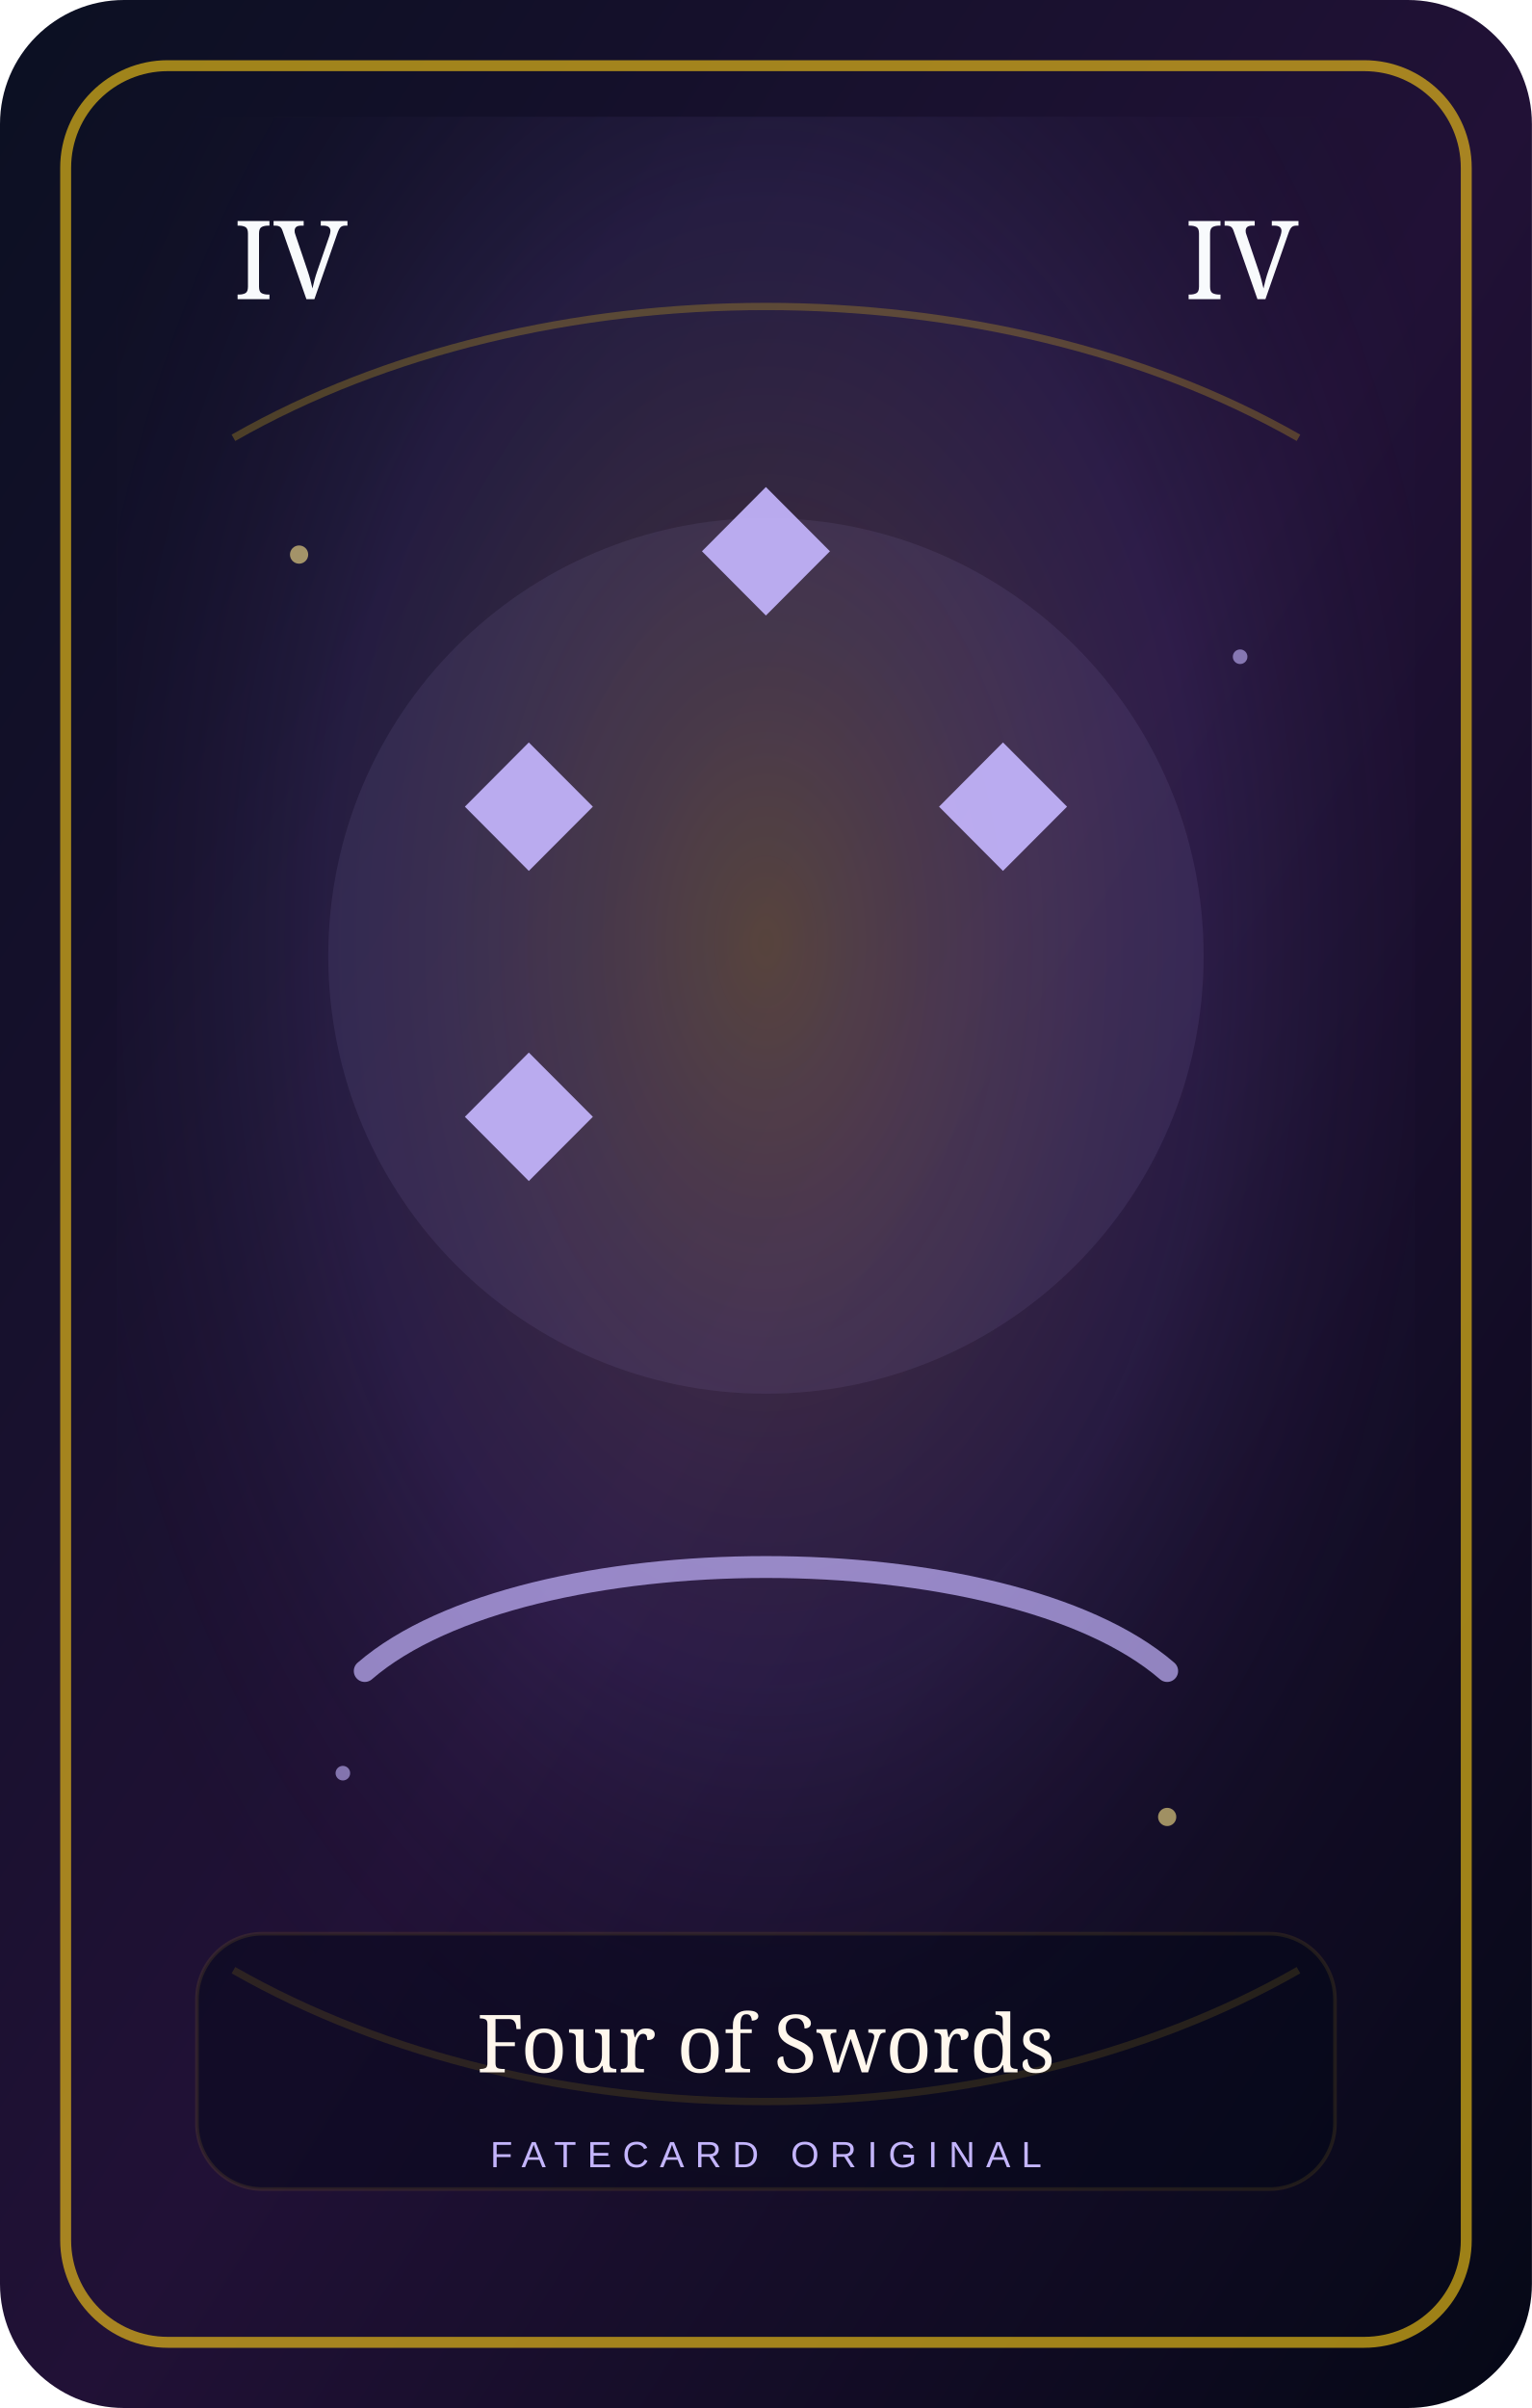
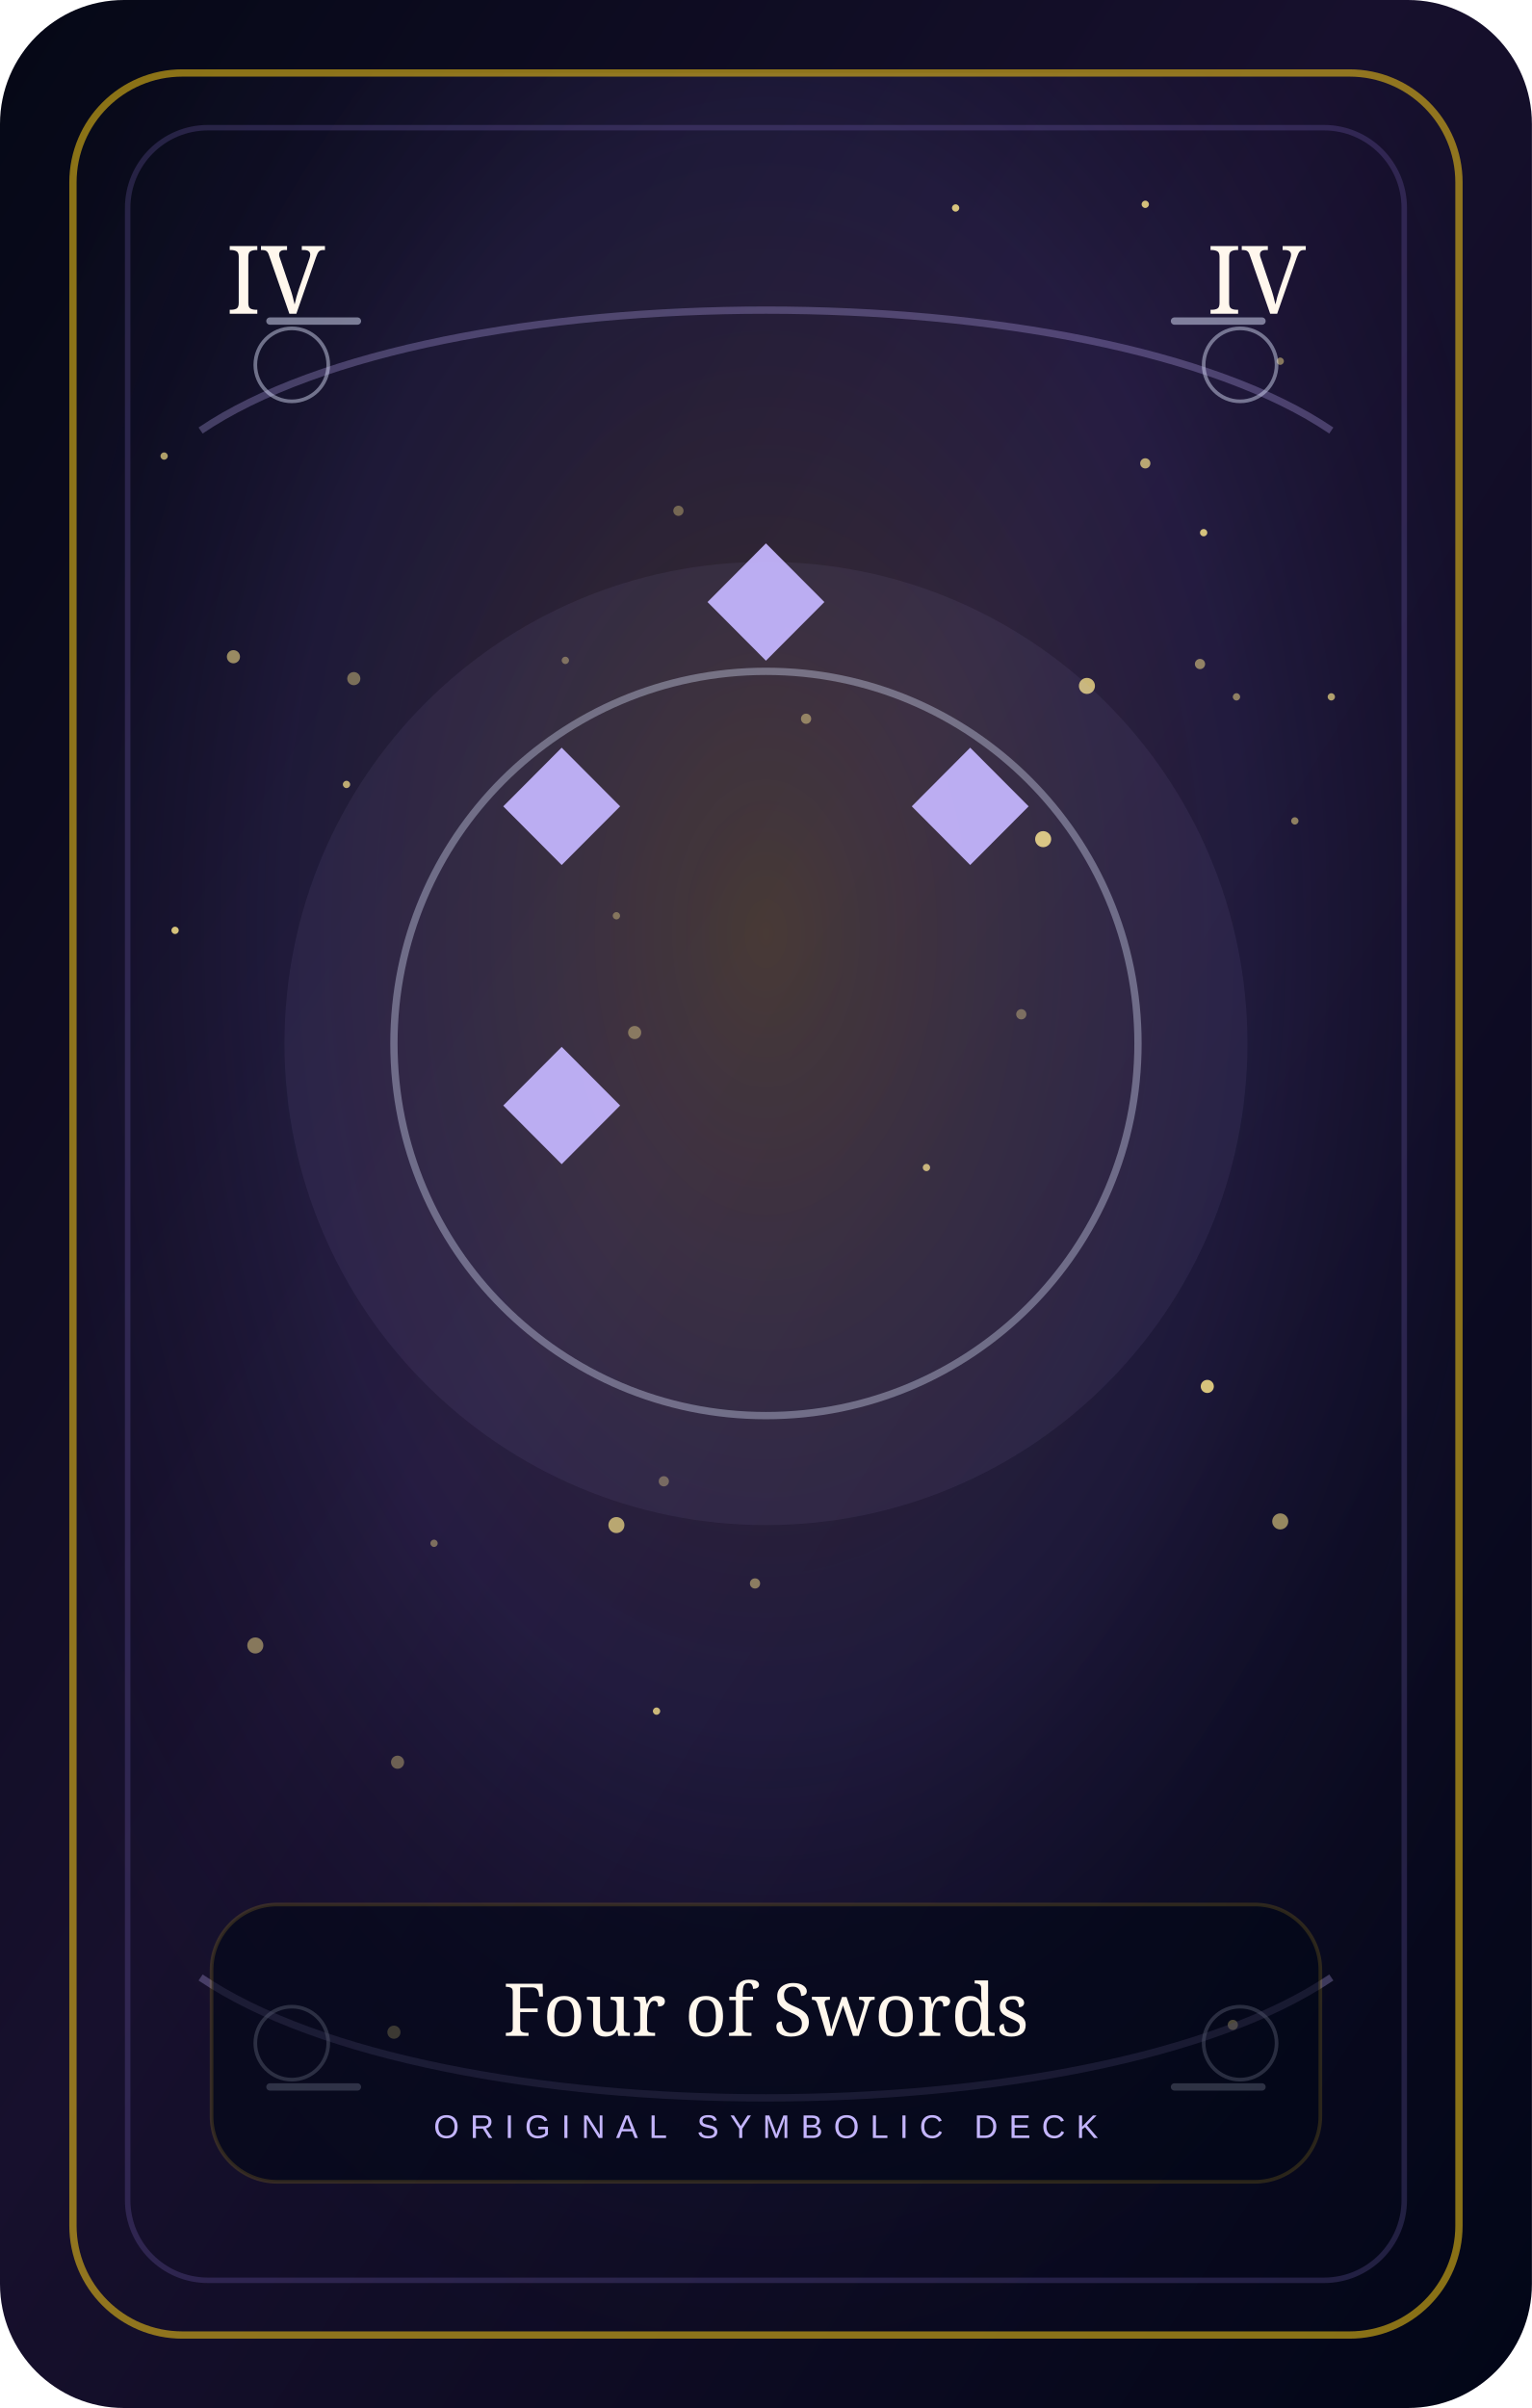
<svg xmlns="http://www.w3.org/2000/svg" width="420" height="660" viewBox="0 0 420 660" role="img" aria-label="Four of Swords">
  <defs>
-     <linearGradient id="bg-minor_swords_four" x1="0" y1="0" x2="1" y2="1">
-       <stop offset="0%" stop-color="#0b1022" />
-       <stop offset="52%" stop-color="#211136" />
-       <stop offset="100%" stop-color="#050816" />
+     <linearGradient id="bg" x1="0" y1="0" x2="1" y2="1">
+       <stop offset="0%" stop-color="#050816" />
+       <stop offset="45%" stop-color="#17102d" />
+       <stop offset="100%" stop-color="#020617" />
    </linearGradient>
-     <radialGradient id="glow-minor_swords_four" cx="50%" cy="38%" r="62%">
-       <stop offset="0%" stop-color="#facc15" stop-opacity=".22" />
-       <stop offset="55%" stop-color="#a78bfa" stop-opacity=".10" />
-       <stop offset="100%" stop-color="#000000" stop-opacity="0" />
+     <radialGradient id="aura" cx="50%" cy="38%" r="68%">
+       <stop offset="0%" stop-color="#facc15" stop-opacity=".18" />
+       <stop offset="52%" stop-color="#a78bfa" stop-opacity=".10" />
+       <stop offset="100%" stop-color="#020617" stop-opacity="0" />
    </radialGradient>
-     <filter id="soft-minor_swords_four" x="-20%" y="-20%" width="140%" height="140%">
-       <feGaussianBlur stdDeviation="4" />
+     <filter id="glow" x="-30%" y="-30%" width="160%" height="160%">
+       <feDropShadow dx="0" dy="0" stdDeviation="6" flood-color="#c4b5fd" flood-opacity=".42" />
    </filter>
  </defs>
-   <rect width="420" height="660" rx="34" fill="url(#bg-minor_swords_four)" />
-   <rect x="18" y="18" width="384" height="624" rx="28" fill="none" stroke="#facc15" stroke-opacity=".62" stroke-width="3" />
-   <rect x="32" y="32" width="356" height="596" rx="22" fill="url(#glow-minor_swords_four)" />
-   <path d="M64 120 C148 72, 272 72, 356 120 M64 540 C148 588, 272 588, 356 540" fill="none" stroke="#facc15" stroke-opacity=".24" stroke-width="2" />
-   <g opacity=".6">
-     <circle cx="82" cy="152" r="2.5" fill="#fde68a" />
-     <circle cx="340" cy="180" r="2" fill="#c4b5fd" />
-     <circle cx="320" cy="498" r="2.5" fill="#fde68a" />
-     <circle cx="94" cy="486" r="2" fill="#c4b5fd" />
-   </g>
-   <circle cx="210" cy="262" r="120" fill="#c4b5fd" opacity=".08" />
-   <path d="M100 458 C144 420, 276 420, 320 458" fill="none" stroke="#c4b5fd" stroke-width="6" opacity=".7" stroke-linecap="round" />
-   <text x="210" y="150" text-anchor="middle" dominant-baseline="middle" font-size="46" font-family="Georgia, serif" fill="#c4b5fd" opacity=".92">◆</text>
-   <text x="145" y="220" text-anchor="middle" dominant-baseline="middle" font-size="46" font-family="Georgia, serif" fill="#c4b5fd" opacity=".92">◆</text>
-   <text x="275" y="220" text-anchor="middle" dominant-baseline="middle" font-size="46" font-family="Georgia, serif" fill="#c4b5fd" opacity=".92">◆</text>
-   <text x="145" y="305" text-anchor="middle" dominant-baseline="middle" font-size="46" font-family="Georgia, serif" fill="#c4b5fd" opacity=".92">◆</text>
-   <text x="64" y="82" font-size="30" font-family="Georgia, serif" fill="#f8fafc">IV</text>
-   <text x="356" y="82" text-anchor="end" font-size="30" font-family="Georgia, serif" fill="#f8fafc">IV</text>
-   <rect x="54" y="530" width="312" height="70" rx="18" fill="#020617" opacity=".48" stroke="#facc15" stroke-opacity=".20" />
-   <text x="210" y="568" text-anchor="middle" font-size="22" font-family="Georgia, serif" fill="#fff7ed">Four of Swords</text>
-   <text x="210" y="594" text-anchor="middle" font-size="10" font-family="Arial, sans-serif" letter-spacing="3" fill="#c4b5fd">FATECARD ORIGINAL</text>
+   <rect width="420" height="660" rx="34" fill="url(#bg)" />
+   <rect x="20" y="20" width="380" height="620" rx="30" fill="url(#aura)" stroke="#facc15" stroke-opacity=".54" stroke-width="2" />
+   <rect x="35" y="35" width="350" height="590" rx="22" fill="none" stroke="#a78bfa" stroke-opacity=".18" stroke-width="1.5" />
+   <circle cx="365" cy="191" r="1.0" fill="#fde68a" opacity="0.66" />
+   <circle cx="338" cy="555" r="1.4" fill="#fde68a" opacity="0.78" />
+   <circle cx="109" cy="483" r="1.8" fill="#fde68a" opacity="0.36" />
+   <circle cx="314" cy="56" r="1.0" fill="#fde68a" opacity="0.81" />
+   <circle cx="155" cy="181" r="1.0" fill="#fde68a" opacity="0.39" />
+   <circle cx="355" cy="225" r="1.0" fill="#fde68a" opacity="0.51" />
+   <circle cx="280" cy="278" r="1.4" fill="#fde68a" opacity="0.37" />
+   <circle cx="119" cy="423" r="1.0" fill="#fde68a" opacity="0.41" />
+   <circle cx="95" cy="215" r="1.0" fill="#fde68a" opacity="0.71" />
+   <circle cx="45" cy="125" r="1.0" fill="#fde68a" opacity="0.67" />
+   <circle cx="64" cy="180" r="1.8" fill="#fde68a" opacity="0.56" />
+   <circle cx="169" cy="418" r="2.2" fill="#fde68a" opacity="0.68" />
+   <circle cx="339" cy="191" r="1.0" fill="#fde68a" opacity="0.50" />
+   <circle cx="221" cy="197" r="1.4" fill="#fde68a" opacity="0.46" />
+   <circle cx="207" cy="434" r="1.4" fill="#fde68a" opacity="0.48" />
+   <circle cx="169" cy="251" r="1.0" fill="#fde68a" opacity="0.38" />
+   <circle cx="314" cy="127" r="1.4" fill="#fde68a" opacity="0.69" />
+   <circle cx="298" cy="188" r="2.2" fill="#fde68a" opacity="0.76" />
+   <circle cx="70" cy="451" r="2.2" fill="#fde68a" opacity="0.48" />
+   <circle cx="108" cy="557" r="1.8" fill="#fde68a" opacity="0.58" />
+   <circle cx="182" cy="406" r="1.4" fill="#fde68a" opacity="0.35" />
+   <circle cx="262" cy="57" r="1.0" fill="#fde68a" opacity="0.83" />
+   <circle cx="97" cy="186" r="1.8" fill="#fde68a" opacity="0.41" />
+   <circle cx="286" cy="230" r="2.2" fill="#fde68a" opacity="0.84" />
+   <circle cx="186" cy="140" r="1.4" fill="#fde68a" opacity="0.35" />
+   <circle cx="48" cy="255" r="1.0" fill="#fde68a" opacity="0.83" />
+   <circle cx="174" cy="283" r="1.8" fill="#fde68a" opacity="0.40" />
+   <circle cx="351" cy="417" r="2.2" fill="#fde68a" opacity="0.56" />
+   <circle cx="331" cy="380" r="1.8" fill="#fde68a" opacity="0.83" />
+   <circle cx="330" cy="146" r="1.0" fill="#fde68a" opacity="0.82" />
+   <circle cx="351" cy="99" r="1.0" fill="#fde68a" opacity="0.47" />
+   <circle cx="254" cy="320" r="1.0" fill="#fde68a" opacity="0.75" />
+   <circle cx="329" cy="182" r="1.4" fill="#fde68a" opacity="0.51" />
+   <circle cx="180" cy="469" r="1.0" fill="#fde68a" opacity="0.77" />
+   <path d="M55 118 C120 74 300 74 365 118" fill="none" stroke="#c4b5fd" stroke-opacity=".28" stroke-width="2" />
+   <path d="M55 542 C120 586 300 586 365 542" fill="none" stroke="#c4b5fd" stroke-opacity=".28" stroke-width="2" />
+   <path d="M74 88 L98 88 M322 88 L346 88 M74 572 L98 572 M322 572 L346 572" stroke="#e0e7ff" stroke-opacity=".50" stroke-width="2" stroke-linecap="round" />
+   <circle cx="80" cy="100" r="10" fill="none" stroke="#e0e7ff" stroke-opacity=".45" />
+   <circle cx="340" cy="100" r="10" fill="none" stroke="#e0e7ff" stroke-opacity=".45" />
+   <circle cx="80" cy="560" r="10" fill="none" stroke="#e0e7ff" stroke-opacity=".45" />
+   <circle cx="340" cy="560" r="10" fill="none" stroke="#e0e7ff" stroke-opacity=".45" />
+   <circle cx="210" cy="286" r="132" fill="#c4b5fd" opacity=".065" />
+   <circle cx="210" cy="286" r="102" fill="none" stroke="#e0e7ff" stroke-opacity=".36" stroke-width="2" />
+   <text x="210" y="164" text-anchor="middle" dominant-baseline="middle" font-size="42" font-family="Georgia, serif" fill="#c4b5fd" opacity=".94">◆</text>
+   <text x="154" y="220" text-anchor="middle" dominant-baseline="middle" font-size="42" font-family="Georgia, serif" fill="#c4b5fd" opacity=".94">◆</text>
+   <text x="266" y="220" text-anchor="middle" dominant-baseline="middle" font-size="42" font-family="Georgia, serif" fill="#c4b5fd" opacity=".94">◆</text>
+   <text x="154" y="302" text-anchor="middle" dominant-baseline="middle" font-size="42" font-family="Georgia, serif" fill="#c4b5fd" opacity=".94">◆</text>
+   <text x="62" y="86" font-size="26" font-family="Georgia, serif" fill="#fff7ed">IV</text>
+   <text x="358" y="86" text-anchor="end" font-size="26" font-family="Georgia, serif" fill="#fff7ed">IV</text>
+   <rect x="58" y="522" width="304" height="76" rx="18" fill="#020617" opacity=".62" stroke="#facc15" stroke-opacity=".24" />
+   <text x="210" y="558" text-anchor="middle" font-size="20" font-family="Georgia, serif" fill="#fff7ed">Four of Swords</text>
+   <text x="210" y="586" text-anchor="middle" font-size="9" font-family="Arial, sans-serif" letter-spacing="3" fill="#c4b5fd">ORIGINAL SYMBOLIC DECK</text>
</svg>
